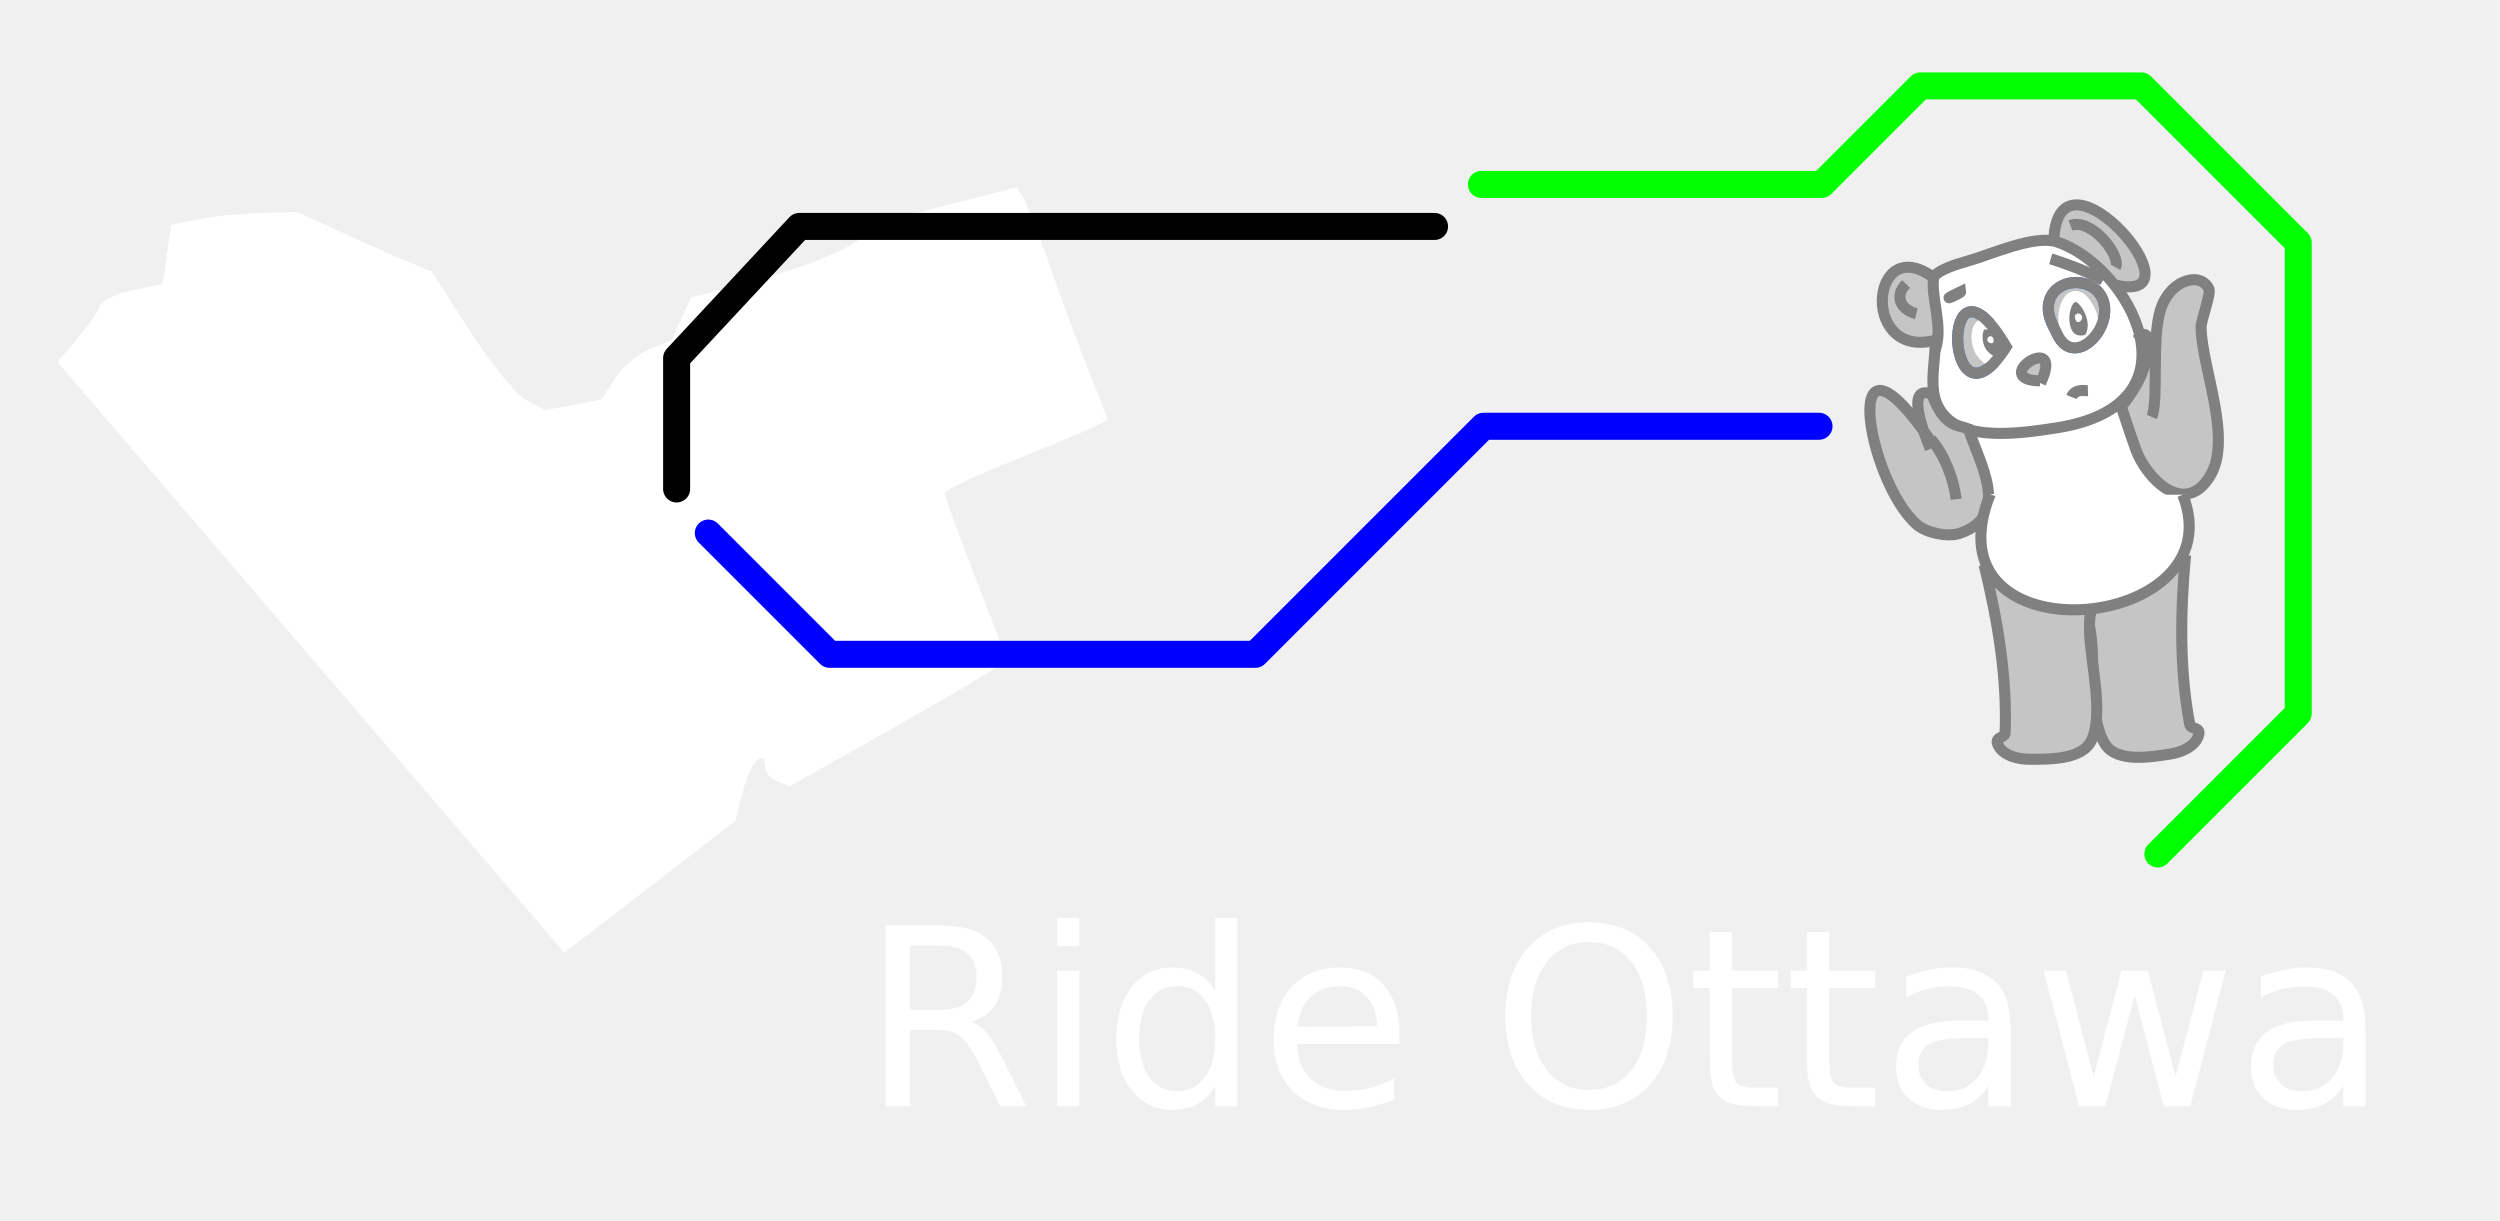
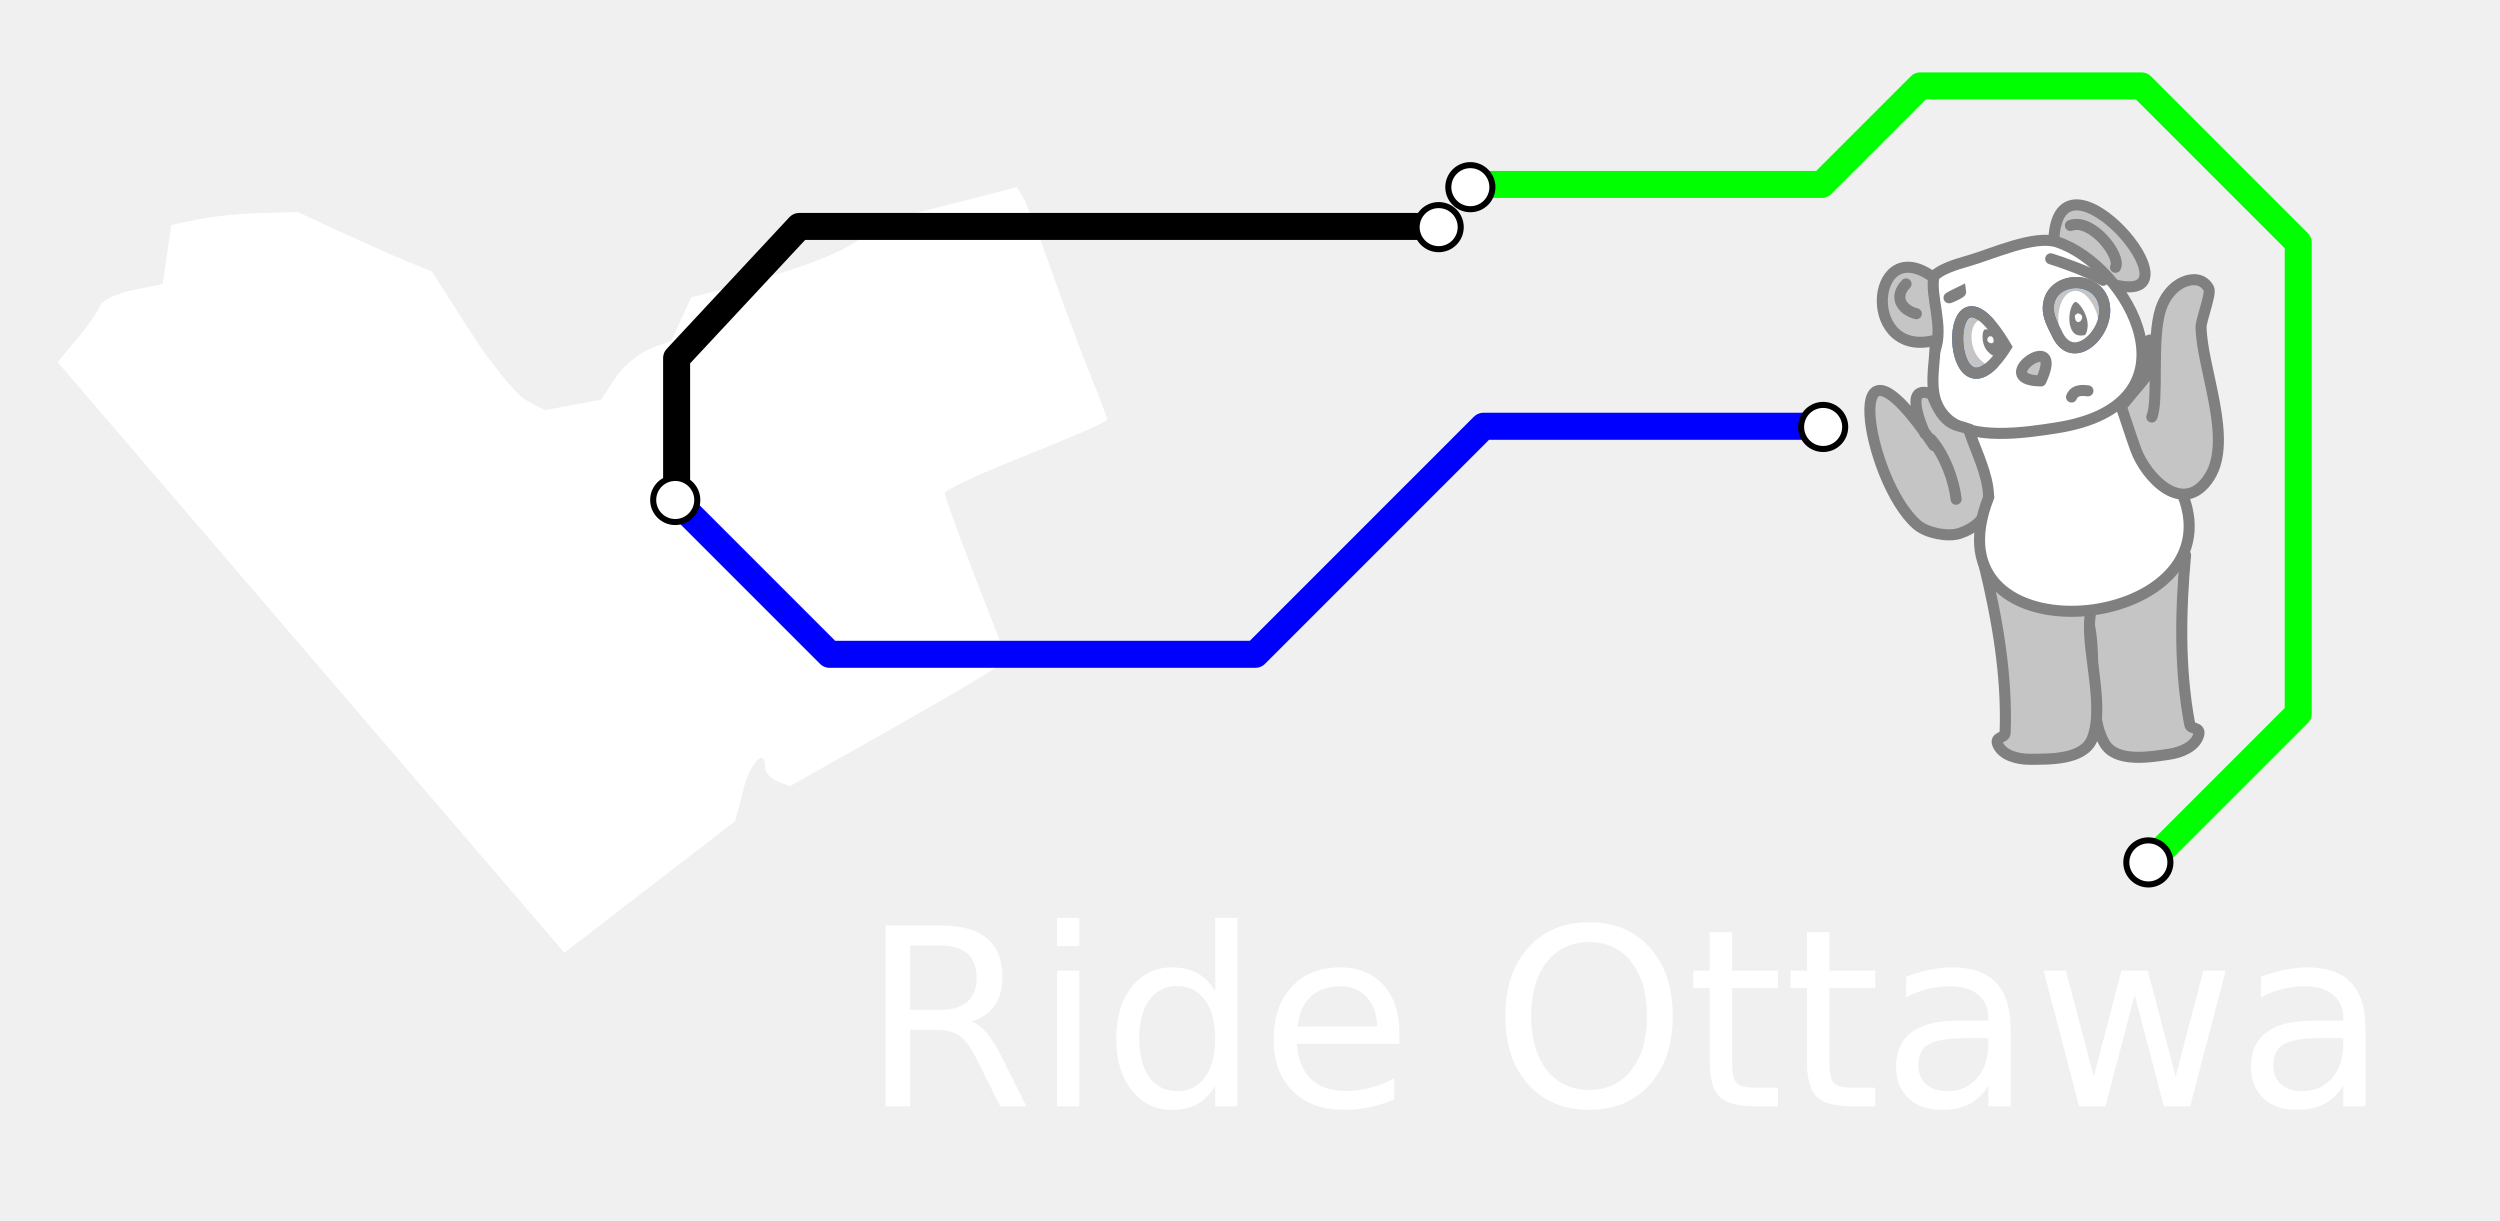
<svg xmlns="http://www.w3.org/2000/svg" width="256mm" height="125mm" viewBox="0 0 907.087 442.913" id="svg2" version="1.1">
  <defs id="defs4" />
  <g id="layer1" transform="translate(0,-609.4488)">
    <path style="fill:#ffffff;fill-opacity:1" d="m 112.837,847.976 -91.947,-107.148 7.149,-8.497 c 3.932,-4.673 7.669,-10.056 8.305,-11.962 0.635,-1.906 6.002,-4.453 11.925,-5.66 l 10.77,-2.194 1.55,-10.712 1.55,-10.711 9.303,-1.982 c 5.117,-1.09 15.443,-2.147 22.948,-2.349 l 13.645,-0.367 15.814,7.314 c 8.698,4.023 19.637,8.87 24.31,10.772 l 8.496,3.459 13.848,21.605 c 7.617,11.883 16.848,23.21 20.514,25.172 l 6.666,3.567 10.225,-1.918 10.225,-1.918 5.115,-7.807 c 2.813,-4.294 8.548,-9.112 12.744,-10.707 l 7.628,-2.9 3.568,-7.831 3.568,-7.831 12.674,-3.255 c 25.339,-6.509 41.937,-12.72 49.148,-18.392 l 7.366,-5.794 24.499,-6.276 24.499,-6.276 2.26,3.657 c 1.243,2.011 5.948,14.157 10.455,26.991 4.507,12.834 10.859,29.872 14.115,37.863 3.256,7.991 5.92,15.118 5.92,15.838 0,0.72 -13.257,6.555 -29.459,12.966 -16.202,6.412 -29.463,12.541 -29.468,13.621 -0.006,1.08 5.035,14.994 11.2,30.921 l 11.209,28.957 -2.672,2.592 c -1.47,1.426 -19.142,11.89 -39.271,23.253 l -36.599,20.661 -4.489,-1.723 c -2.469,-0.947 -4.489,-3.162 -4.489,-4.921 0,-7.628 -5.354,-2.235 -7.981,8.038 l -2.873,11.237 -31.009,23.898 -31.009,23.898 -91.947,-107.148 z" id="path7486" />
    <text xml:space="preserve" style="font-style:normal;font-variant:normal;font-weight:normal;font-stretch:normal;font-size:90px;line-height:125%;font-family:'DejaVu Sans';-inkscape-font-specification:'DejaVu Sans';letter-spacing:0px;word-spacing:0px;fill:#ffffff;fill-opacity:1;stroke:none;stroke-width:1px;stroke-linecap:butt;stroke-linejoin:miter;stroke-opacity:1;" x="312.5" y="1010.862" id="text7503">
      <tspan id="tspan7505" x="312.5" y="1010.862">Ride Ottawa</tspan>
    </text>
    <path style="fill:none;fill-rule:evenodd;stroke:#000000;stroke-width:9.8;stroke-linecap:round;stroke-linejoin:round;stroke-miterlimit:4;stroke-dasharray:none;stroke-opacity:1" d="m 245.5,786.862 0,-47.5 44.5,-47.75 230.5,0" id="path7507" />
-     <path style="fill:none;fill-rule:evenodd;stroke:#0000ff;stroke-width:9.8;stroke-linecap:round;stroke-linejoin:round;stroke-opacity:1;stroke-miterlimit:4;stroke-dasharray:none" d="m 257,802.862 44,44 154.5,0 82.75,-82.75 121.75,0" id="path7509" />
+     <path style="fill:none;fill-rule:evenodd;stroke:#0000ff;stroke-width:9.8;stroke-linecap:round;stroke-linejoin:round;stroke-miterlimit:4;stroke-dasharray:none;stroke-opacity:1" d="m 245,790.862 56,56 154.5,0 82.75,-82.75 121.75,0" id="path7509" />
    <path style="fill:none;fill-rule:evenodd;stroke:#00ff00;stroke-width:9.8;stroke-linecap:round;stroke-linejoin:round;stroke-opacity:1;stroke-miterlimit:4;stroke-dasharray:none" d="m 537.5,676.362 123.5,0 35.75,-35.75 80.25,0 56.875,56.875 0,170.875 -50.938,50.938" id="path7511" />
-     <g id="g8359" transform="translate(1,1.5)">
-       <path id="path13358-4" style="fill:#ffffff;stroke:none;stroke-width:4.016;stroke-opacity:1" d="m 710.446,754.238 0,37.995 77.333,0 0,-37.777" />
-       <path id="path13316" style="fill:#c5c5c5;fill-opacity:1;stroke:#808080;stroke-width:4.016;stroke-opacity:1" d="m 744.198,694.924 c 1.731,-38.65 55.756,24.438 22.054,16.387" />
-       <path id="path13318" style="fill:#ffffff;stroke:#808080;stroke-width:4.016;stroke-opacity:1" d="m 697.608,719.524 c 9.162,11.995 -3.559,29.129 7.685,40.088 8.639,8.42 28.952,5.29 39.845,3.59 54.292,-8.473 26.171,-59.031 0.212,-67.472 -8.224,-2.674 -23.626,4.428 -31.657,6.711 -12.402,3.526 -17.103,5.958 -17.014,18.251" />
-       <path id="path13320" style="fill:#c5c5c5;fill-opacity:1;stroke:#808080;stroke-width:4.016;stroke-opacity:1" d="m 739.378,746.976 c 9.303,-19.873 -19.312,-1.247 -0.181,-0.822" />
-       <path id="path13322" style="fill:none;stroke:#808080;stroke-width:4.016;stroke-opacity:1" d="m 750.624,751.997 c 1.289,-3.233 5.268,-2.221 5.953,-2.239" />
-       <path id="path13324" style="fill:#c5c5c5;fill-opacity:1;stroke:#3771c8;stroke-width:4.016" d="m 745.202,728.702 c -1.432,-2.828 -3.151,-5.962 -3.022,-9.241 0.448,-11.345 17.826,-12.135 20.225,-1.352 2.332,10.489 -11.542,23.669 -17.202,10.592 z" />
-       <path id="path13326" style="fill:#c5c5c5;fill-opacity:1;stroke:#3771c8;stroke-width:4.016" d="m 726.928,733.783 c -24.494,-41.674 -22.472,35.366 0,0 z" />
-       <path id="path13328" style="fill:#c5c5c5;fill-opacity:1;stroke:#808080;stroke-width:4.016;stroke-opacity:1" d="m 699.616,707.977 c -22.59,-15.308 -25.506,32.139 3.052,22.992" />
-       <path id="path13330" style="fill:#ffffff;stroke:#808080;stroke-width:4.016;stroke-opacity:1" d="m 762.071,709.644 c -5.226,-3.162 -15.199,-6.631 -18.998,-7.792" />
-       <path id="path13332" style="fill:#ffffff;stroke:#808080;stroke-width:4.016;stroke-opacity:1" d="m 710.46,713.761 c -9.693,4.728 0.108,0.647 0,0 z" />
-       <path id="path13334" style="fill:#f2f2f2;stroke:#808080;stroke-width:4.016;stroke-opacity:1" d="m 701.022,735.289 c 3.406,-8.676 -1.809,-19.896 -0.318,-27.091" />
-       <path id="path13336" style="fill:none;stroke:#808080;stroke-width:4.016;stroke-opacity:1" d="m 690.579,710.969 c -4.571,4.717 -1.576,9.475 3.724,10.811" />
-       <path id="path13338" style="fill:none;stroke:#808080;stroke-width:4.016;stroke-opacity:1" d="m 750.223,689.763 c 7.803,-2.886 18.545,11.169 16.358,15.17" />
-       <path id="path13340" style="fill:#808080;fill-opacity:1;stroke:#ffffff;stroke-width:4.016" d="m 723.313,739.084 c -1.823,0.196 -3.322,-0.948 -4.514,-2.183 -1.992,-2.061 -2.715,-5.325 -2.398,-7.894 1.23,-10.967 20.138,6.391 7.076,10.027" />
-       <path id="path13342" style="fill:#ffffff" d="m 720.903,729.847 c -2.897,2.255 2.714,4.245 1.228,0.752 -0.305,-0.718 -0.578,-0.62 -1.158,-0.575" />
-       <path id="path13344" style="fill:none;stroke:#808080;stroke-width:4.016;stroke-opacity:1" d="m 726.928,733.783 c -24.494,-41.674 -22.472,35.366 0,0 z" />
-       <path id="path13346" style="fill:#808080;fill-opacity:1;stroke:#ffffff;stroke-width:4.016" d="m 756.046,731.453 c 1.631,-0.721 2.169,-2.62 2.398,-4.458 0.383,-3.067 -1.026,-6.702 -2.867,-9.117 -7.762,-10.374 -12.754,16.53 0.303,13.608" />
-       <path id="path13348" style="fill:#ffffff" d="m 752.632,721.593 c 4.319,0.48 -0.139,5.922 -0.781,1.508 -0.133,-0.907 0.204,-0.977 0.818,-1.287" />
-       <path id="path13350" style="fill:#c5c5c5;fill-opacity:1;stroke:#808080;stroke-width:4.016;stroke-opacity:1" d="m 779.743,759.247 c 2.598,-5.971 -0.284,-28.265 3.234,-39.126 1.343,-4.145 4.127,-8.037 8.191,-9.823 3.443,-1.513 7.312,-1.27 9.259,2.364 0.955,1.782 -2.855,11.496 -2.806,14.033 0.288,14.963 11.69,40.714 3.066,54.302 -9.318,14.683 -23.034,0.291 -26.755,-9.976 -1.858,-5.127 -3.52,-10.396 -5.262,-15.528 9.771,-12.094 10.685,-20.385 6.95,-25.341 2.156,-1.742 1.358,-0.649 4.597,1.713" />
-       <path id="path13352" style="fill:#c5c5c5;fill-opacity:1;stroke:#808080;stroke-width:4.016;stroke-opacity:1" d="m 699.415,770.794 c -1.173,-2.748 -9.985,-23.908 0.519,-19.814 4.613,12.127 8.863,10.898 13.301,12.569 3.635,11.846 15.984,31.42 -3.157,37.905 -4.354,1.475 -12.068,-0.135 -15.497,-3.096 -18.373,-15.868 -29.239,-81.129 6.101,-28.737" />
-       <path id="path13354" style="fill:#c5c5c5;fill-opacity:1;stroke:#808080;stroke-width:4.016;stroke-opacity:1" d="m 791.993,809.351 c -1.834,20.321 -2.296,41.405 1.541,61.547 0.312,1.638 3.868,0.815 3.279,3.463 -0.996,4.484 -6.594,6.637 -10.647,7.23 -6.7,0.981 -19.264,3.29 -23.536,-3.905 -6.827,-11.499 -2.213,-34.985 -6.422,-45.715" />
-       <path id="path13356" style="fill:#c5c5c5;fill-opacity:1;stroke:#808080;stroke-width:4.016;stroke-opacity:1" d="m 718.895,812.866 c 4.836,19.822 8.429,40.604 7.63,61.091 -0.064,1.666 -3.704,1.381 -2.728,3.912 1.652,4.286 7.507,5.582 11.604,5.566 6.772,-0.027 19.539,0.388 22.693,-7.362 5.041,-12.387 -3.015,-34.925 -0.449,-46.161" />
-       <path id="path13358" style="fill:#ffffff;stroke:#808080;stroke-width:4.016;stroke-opacity:1" d="m 721.104,787.241 c -24.157,60.818 89.831,50.844 69.861,0.214" />
-       <path id="path13360" style="fill:#a5bfe6;stroke:#808080;stroke-width:4.016;stroke-opacity:1" d="m 699.616,767.299 c 5.237,5.972 8.47,15.497 9.125,21.787" />
-       <path id="path13376" style="fill:none;stroke:#808080;stroke-width:4.016;stroke-opacity:1" d="m 745.202,728.702 c -1.432,-2.828 -3.151,-5.962 -3.022,-9.241 0.448,-11.345 17.826,-12.135 20.225,-1.352 2.332,10.489 -11.542,23.669 -17.202,10.592 z" />
-     </g>
+     <path d="m 711.446,755.738 0,37.995 77.333,0 0,-37.777" style="fill:#ffffff;stroke:none;stroke-width:4.016;stroke-opacity:1" id="path13358-4" />
+     <path d="m 745.198,696.424 c 1.731,-38.65 55.756,24.438 22.054,16.387" style="fill:#c5c5c5;fill-opacity:1;stroke:#808080;stroke-width:4.016;stroke-opacity:1" id="path13316" />
+     <path d="m 698.608,721.024 c 9.162,11.995 -3.559,29.129 7.685,40.088 8.639,8.42 28.952,5.29 39.845,3.59 54.292,-8.473 26.171,-59.031 0.212,-67.472 -8.224,-2.674 -23.626,4.428 -31.657,6.711 -12.402,3.526 -17.103,5.958 -17.014,18.251" style="fill:#ffffff;stroke:#808080;stroke-width:4.016;stroke-opacity:1" id="path13318" />
+     <path d="m 740.503,747.664 c 9.303,-19.873 -19.437,-0.434 -0.306,-0.009" style="fill:#c5c5c5;fill-opacity:1;stroke:#808080;stroke-width:4.016;stroke-linecap:round;stroke-opacity:1" id="path13320" />
+     <path d="m 751.624,753.497 c 1.289,-3.233 5.268,-2.221 5.953,-2.239" style="fill:none;stroke:#808080;stroke-width:4.016;stroke-opacity:1;stroke-linecap:round" id="path13322" />
+     <path d="m 746.202,730.202 c -1.432,-2.828 -3.151,-5.962 -3.022,-9.241 0.448,-11.345 17.826,-12.135 20.225,-1.352 2.332,10.489 -11.542,23.669 -17.202,10.592 z" style="fill:#c5c5c5;fill-opacity:1;stroke:#3771c8;stroke-width:4.016" id="path13324" />
+     <path d="m 727.928,735.283 c -24.494,-41.674 -22.472,35.366 0,0 z" style="fill:#c5c5c5;fill-opacity:1;stroke:#3771c8;stroke-width:4.016" id="path13326" />
+     <path d="m 700.616,709.477 c -22.59,-15.308 -25.506,32.139 3.052,22.992" style="fill:#c5c5c5;fill-opacity:1;stroke:#808080;stroke-width:4.016;stroke-opacity:1" id="path13328" />
+     <path d="m 763.071,711.144 c -5.226,-3.162 -15.199,-6.631 -18.998,-7.792" style="fill:#ffffff;stroke:#808080;stroke-width:4.016;stroke-opacity:1;stroke-linecap:round" id="path13330" />
+     <path d="m 711.46,715.261 c -9.693,4.728 0.108,0.647 0,0 z" style="fill:#ffffff;stroke:#808080;stroke-width:4.016;stroke-opacity:1;stroke-linecap:round" id="path13332" />
+     <path d="m 702.022,736.789 c 3.406,-8.676 -1.809,-19.896 -0.318,-27.091" style="fill:#f2f2f2;stroke:#808080;stroke-width:4.016;stroke-opacity:1" id="path13334" />
+     <path d="m 691.579,712.469 c -4.571,4.717 -1.576,9.475 3.724,10.811" style="fill:none;stroke:#808080;stroke-width:4.016;stroke-opacity:1;stroke-linecap:round" id="path13336" />
+     <path d="m 751.223,691.263 c 7.803,-2.886 18.545,11.169 16.358,15.17" style="fill:none;stroke:#808080;stroke-width:4.016;stroke-opacity:1;stroke-linecap:round" id="path13338" />
+     <path d="m 724.313,740.584 c -1.823,0.196 -3.322,-0.948 -4.514,-2.183 -1.992,-2.061 -2.715,-5.325 -2.398,-7.894 1.23,-10.967 20.138,6.391 7.076,10.027" style="fill:#808080;fill-opacity:1;stroke:#ffffff;stroke-width:4.016" id="path13340" />
+     <path d="m 721.903,731.347 c -2.897,2.255 2.714,4.245 1.228,0.752 -0.305,-0.718 -0.578,-0.62 -1.158,-0.575" style="fill:#ffffff" id="path13342" />
+     <path d="m 727.928,735.283 c -24.494,-41.674 -22.472,35.366 0,0 z" style="fill:none;stroke:#808080;stroke-width:4.016;stroke-opacity:1" id="path13344" />
+     <path d="m 757.046,732.953 c 1.631,-0.721 2.169,-2.62 2.398,-4.458 0.383,-3.067 -1.026,-6.702 -2.867,-9.117 -7.762,-10.374 -12.754,16.53 0.303,13.608" style="fill:#808080;fill-opacity:1;stroke:#ffffff;stroke-width:4.016" id="path13346" />
+     <path d="m 753.632,723.093 c 4.319,0.48 -0.139,5.922 -0.781,1.508 -0.133,-0.907 0.204,-0.977 0.818,-1.287" style="fill:#ffffff" id="path13348" />
+     <path d="m 698.415,766.794 c -1.173,-2.748 -7.985,-18.408 2.519,-14.314 4.613,12.127 8.863,10.898 13.301,12.569 3.635,11.846 15.984,31.42 -3.157,37.905 -4.354,1.475 -12.068,-0.135 -15.497,-3.096 -18.373,-15.868 -29.239,-81.129 6.101,-28.737" style="fill:#c5c5c5;fill-opacity:1;stroke:#808080;stroke-width:4.016;stroke-linecap:round;stroke-opacity:1" id="path13352" />
+     <path d="m 792.993,810.851 c -1.834,20.321 -2.296,41.405 1.541,61.547 0.312,1.638 3.868,0.815 3.279,3.463 -0.996,4.484 -6.594,6.637 -10.647,7.23 -6.7,0.981 -19.264,3.29 -23.536,-3.905 -6.827,-11.499 -2.213,-34.985 -6.422,-45.715" style="fill:#c5c5c5;fill-opacity:1;stroke:#808080;stroke-width:4.016;stroke-opacity:1;stroke-linecap:round" id="path13354" />
+     <path d="m 719.895,814.366 c 4.836,19.822 8.429,40.604 7.63,61.091 -0.064,1.666 -3.704,1.381 -2.728,3.912 1.652,4.286 7.507,5.582 11.604,5.566 6.772,-0.027 19.539,0.388 22.693,-7.362 5.041,-12.387 -3.015,-34.925 -0.449,-46.161" style="fill:#c5c5c5;fill-opacity:1;stroke:#808080;stroke-width:4.016;stroke-opacity:1;stroke-linecap:round" id="path13356" />
+     <path d="m 721.604,789.741 c -24.157,60.818 90.331,49.844 70.361,-0.786" style="fill:#ffffff;stroke:#808080;stroke-width:4.016;stroke-linecap:round;stroke-miterlimit:4;stroke-dasharray:none;stroke-opacity:1" id="path13358" />
+     <path d="m 780.743,760.747 c 2.598,-5.971 -0.284,-28.265 3.234,-39.126 1.343,-4.145 4.127,-8.037 8.191,-9.823 3.443,-1.513 7.312,-1.27 9.259,2.364 0.955,1.782 -2.855,11.496 -2.806,14.033 0.288,14.963 11.69,40.714 3.066,54.302 -9.318,14.683 -23.034,0.291 -26.755,-9.976 -1.858,-5.127 -3.52,-10.396 -5.262,-15.528 9.771,-12.094 12.685,-13.385 8.95,-18.341 2.156,-1.742 -0.642,-7.649 2.597,-5.287" style="fill:#c5c5c5;fill-opacity:1;stroke:#808080;stroke-width:4.016;stroke-linecap:round;stroke-opacity:1" id="path13350" />
+     <path d="m 700.616,768.799 c 5.237,5.972 8.47,15.497 9.125,21.787" style="fill:#a5bfe6;stroke:#808080;stroke-width:4.016;stroke-opacity:1;stroke-linecap:round" id="path13360" />
+     <path d="m 746.202,730.202 c -1.432,-2.828 -3.151,-5.962 -3.022,-9.241 0.448,-11.345 17.826,-12.135 20.225,-1.352 2.332,10.489 -11.542,23.669 -17.202,10.592 z" style="fill:none;stroke:#808080;stroke-width:4.016;stroke-opacity:1" id="path13376" />
+     <circle style="fill:#ffffff;fill-opacity:1;stroke:#000000;stroke-width:2.2;stroke-linecap:round;stroke-linejoin:round;stroke-miterlimit:4;stroke-dasharray:none;stroke-opacity:1" id="path8411" cx="522" cy="691.862" r="8" />
+     <circle style="fill:#ffffff;fill-opacity:1;stroke:#000000;stroke-width:2.2;stroke-linecap:round;stroke-linejoin:round;stroke-miterlimit:4;stroke-dasharray:none;stroke-opacity:1" id="path8411-1" cx="245" cy="790.862" r="8" />
+     <circle style="fill:#ffffff;fill-opacity:1;stroke:#000000;stroke-width:2.2;stroke-linecap:round;stroke-linejoin:round;stroke-miterlimit:4;stroke-dasharray:none;stroke-opacity:1" id="path8411-3" cx="661.5" cy="764.362" r="8" />
+     <circle style="fill:#ffffff;fill-opacity:1;stroke:#000000;stroke-width:2.2;stroke-linecap:round;stroke-linejoin:round;stroke-miterlimit:4;stroke-dasharray:none;stroke-opacity:1" id="path8411-4" cx="779.5" cy="922.362" r="8" />
+     <circle style="fill:#ffffff;fill-opacity:1;stroke:#000000;stroke-width:2.2;stroke-linecap:round;stroke-linejoin:round;stroke-miterlimit:4;stroke-dasharray:none;stroke-opacity:1" id="path8411-6" cx="533.5" cy="677.362" r="8" />
  </g>
</svg>
